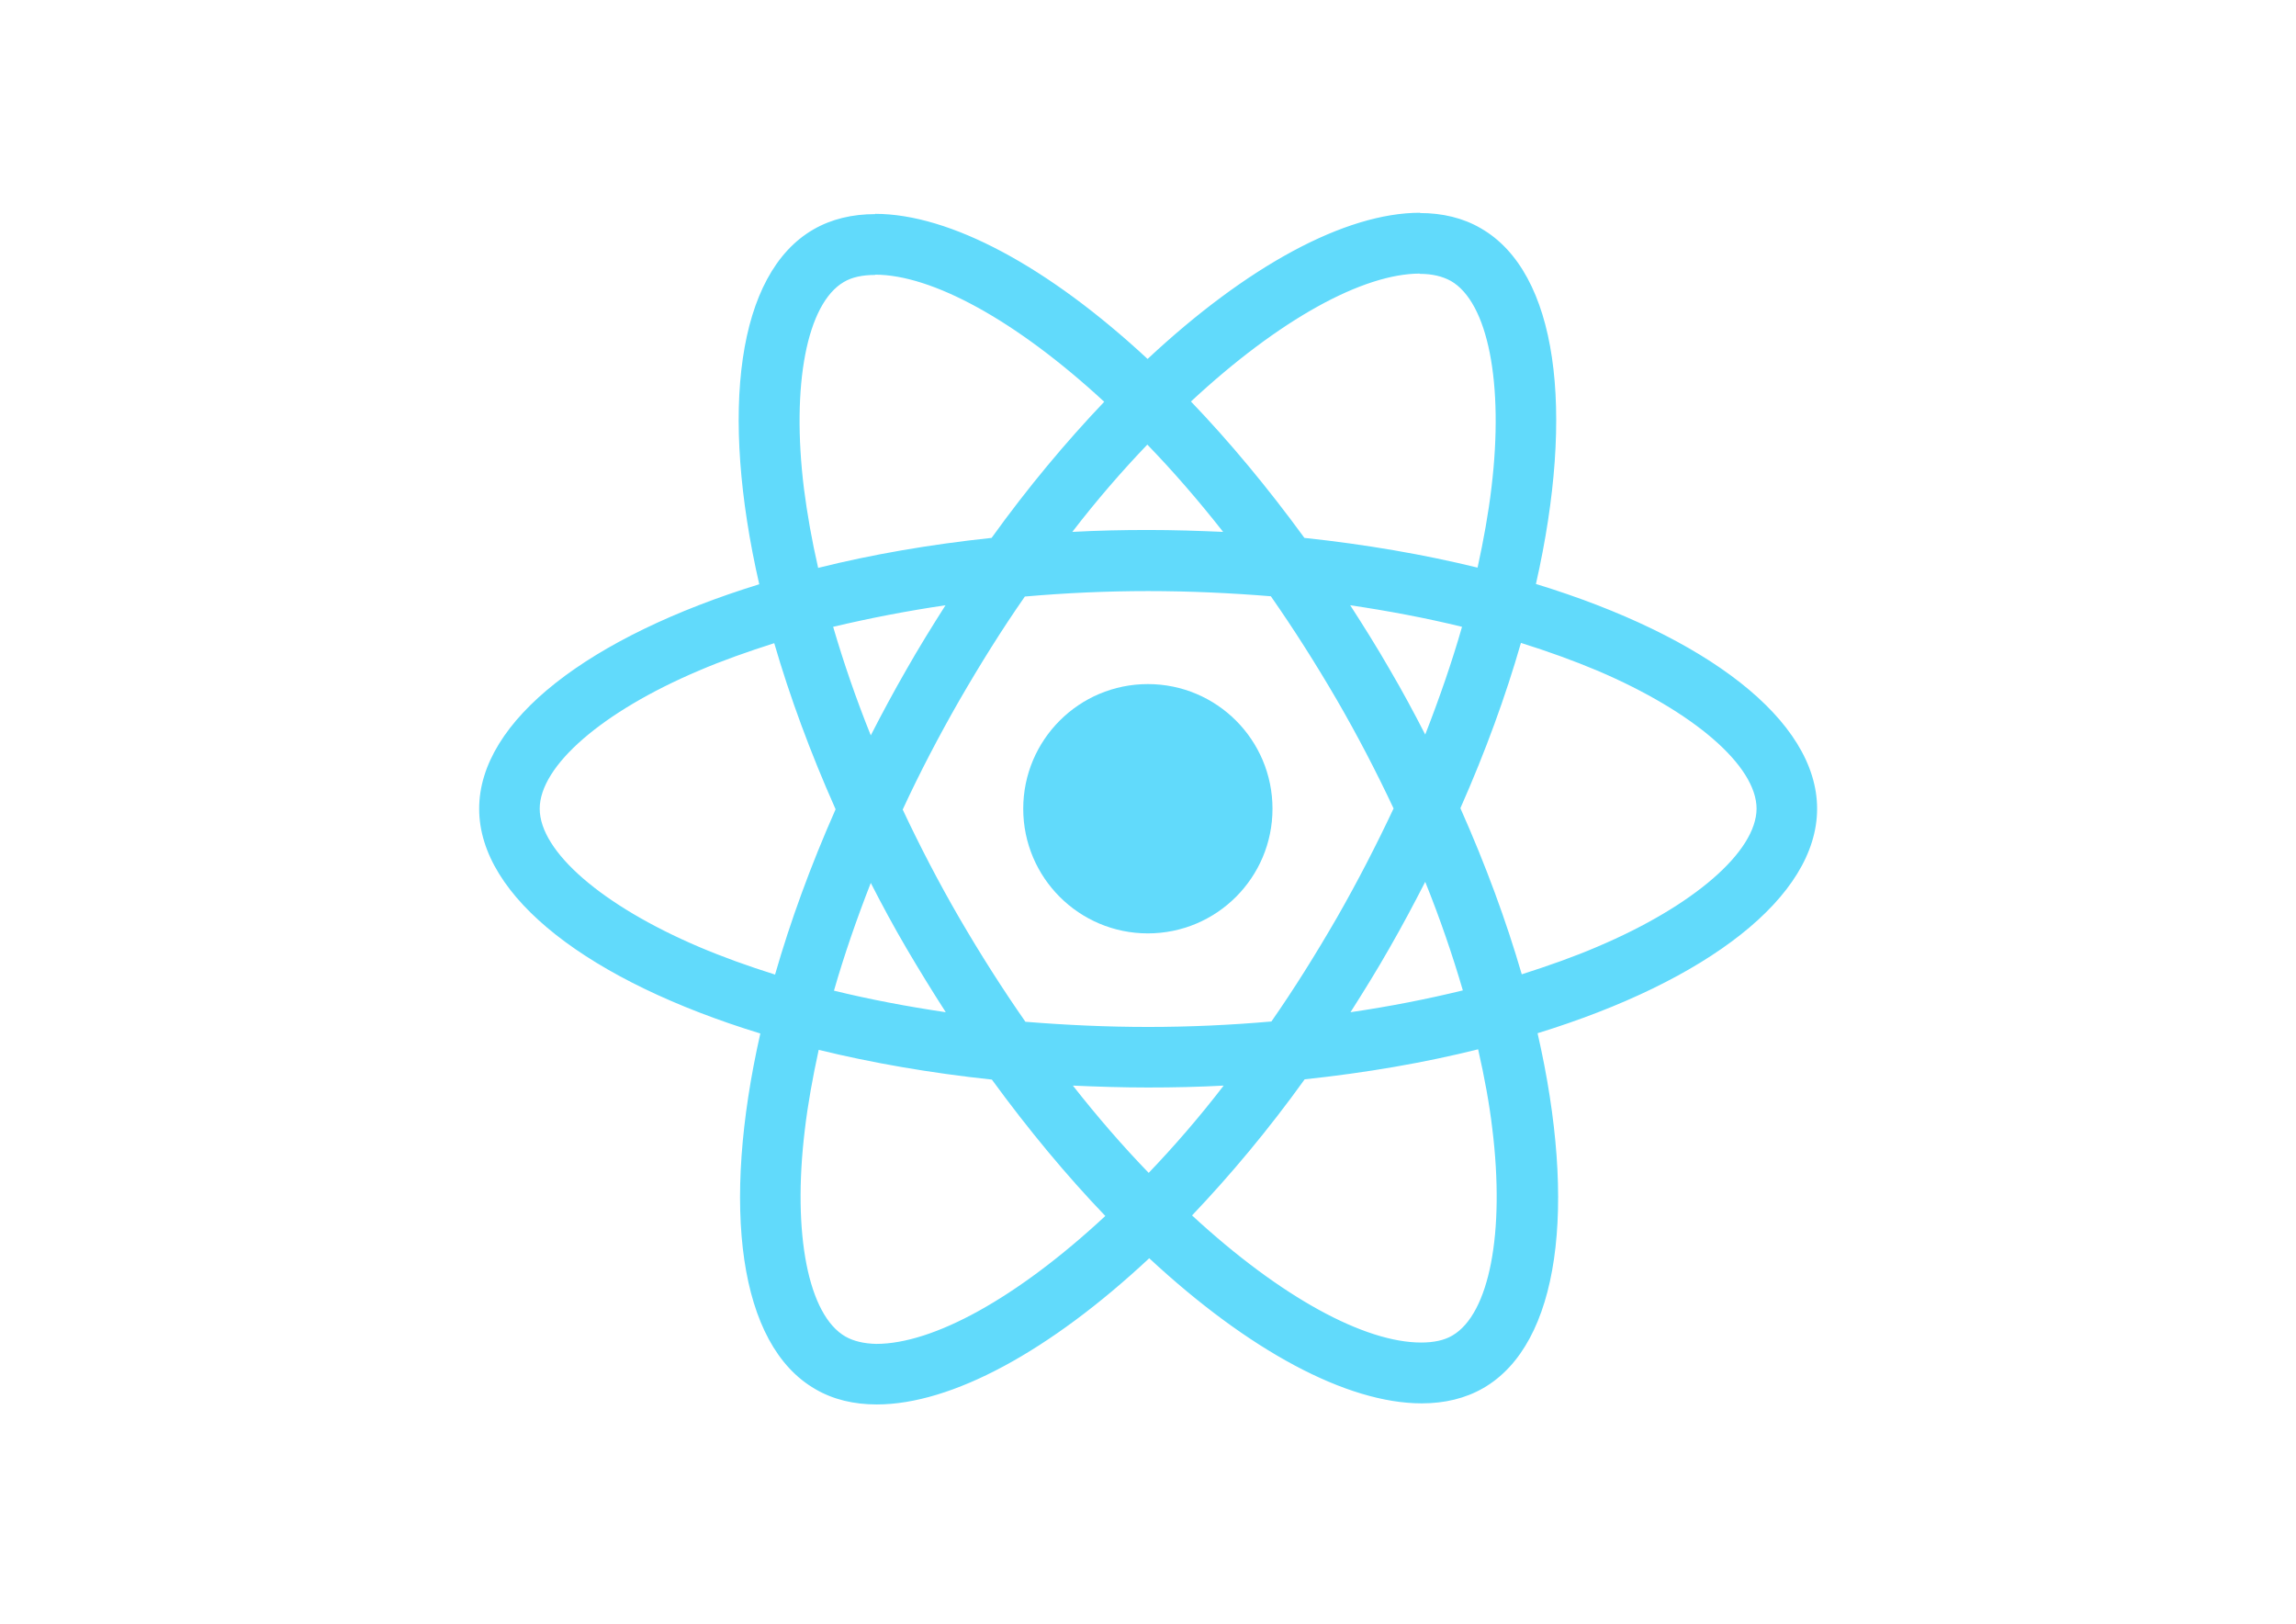
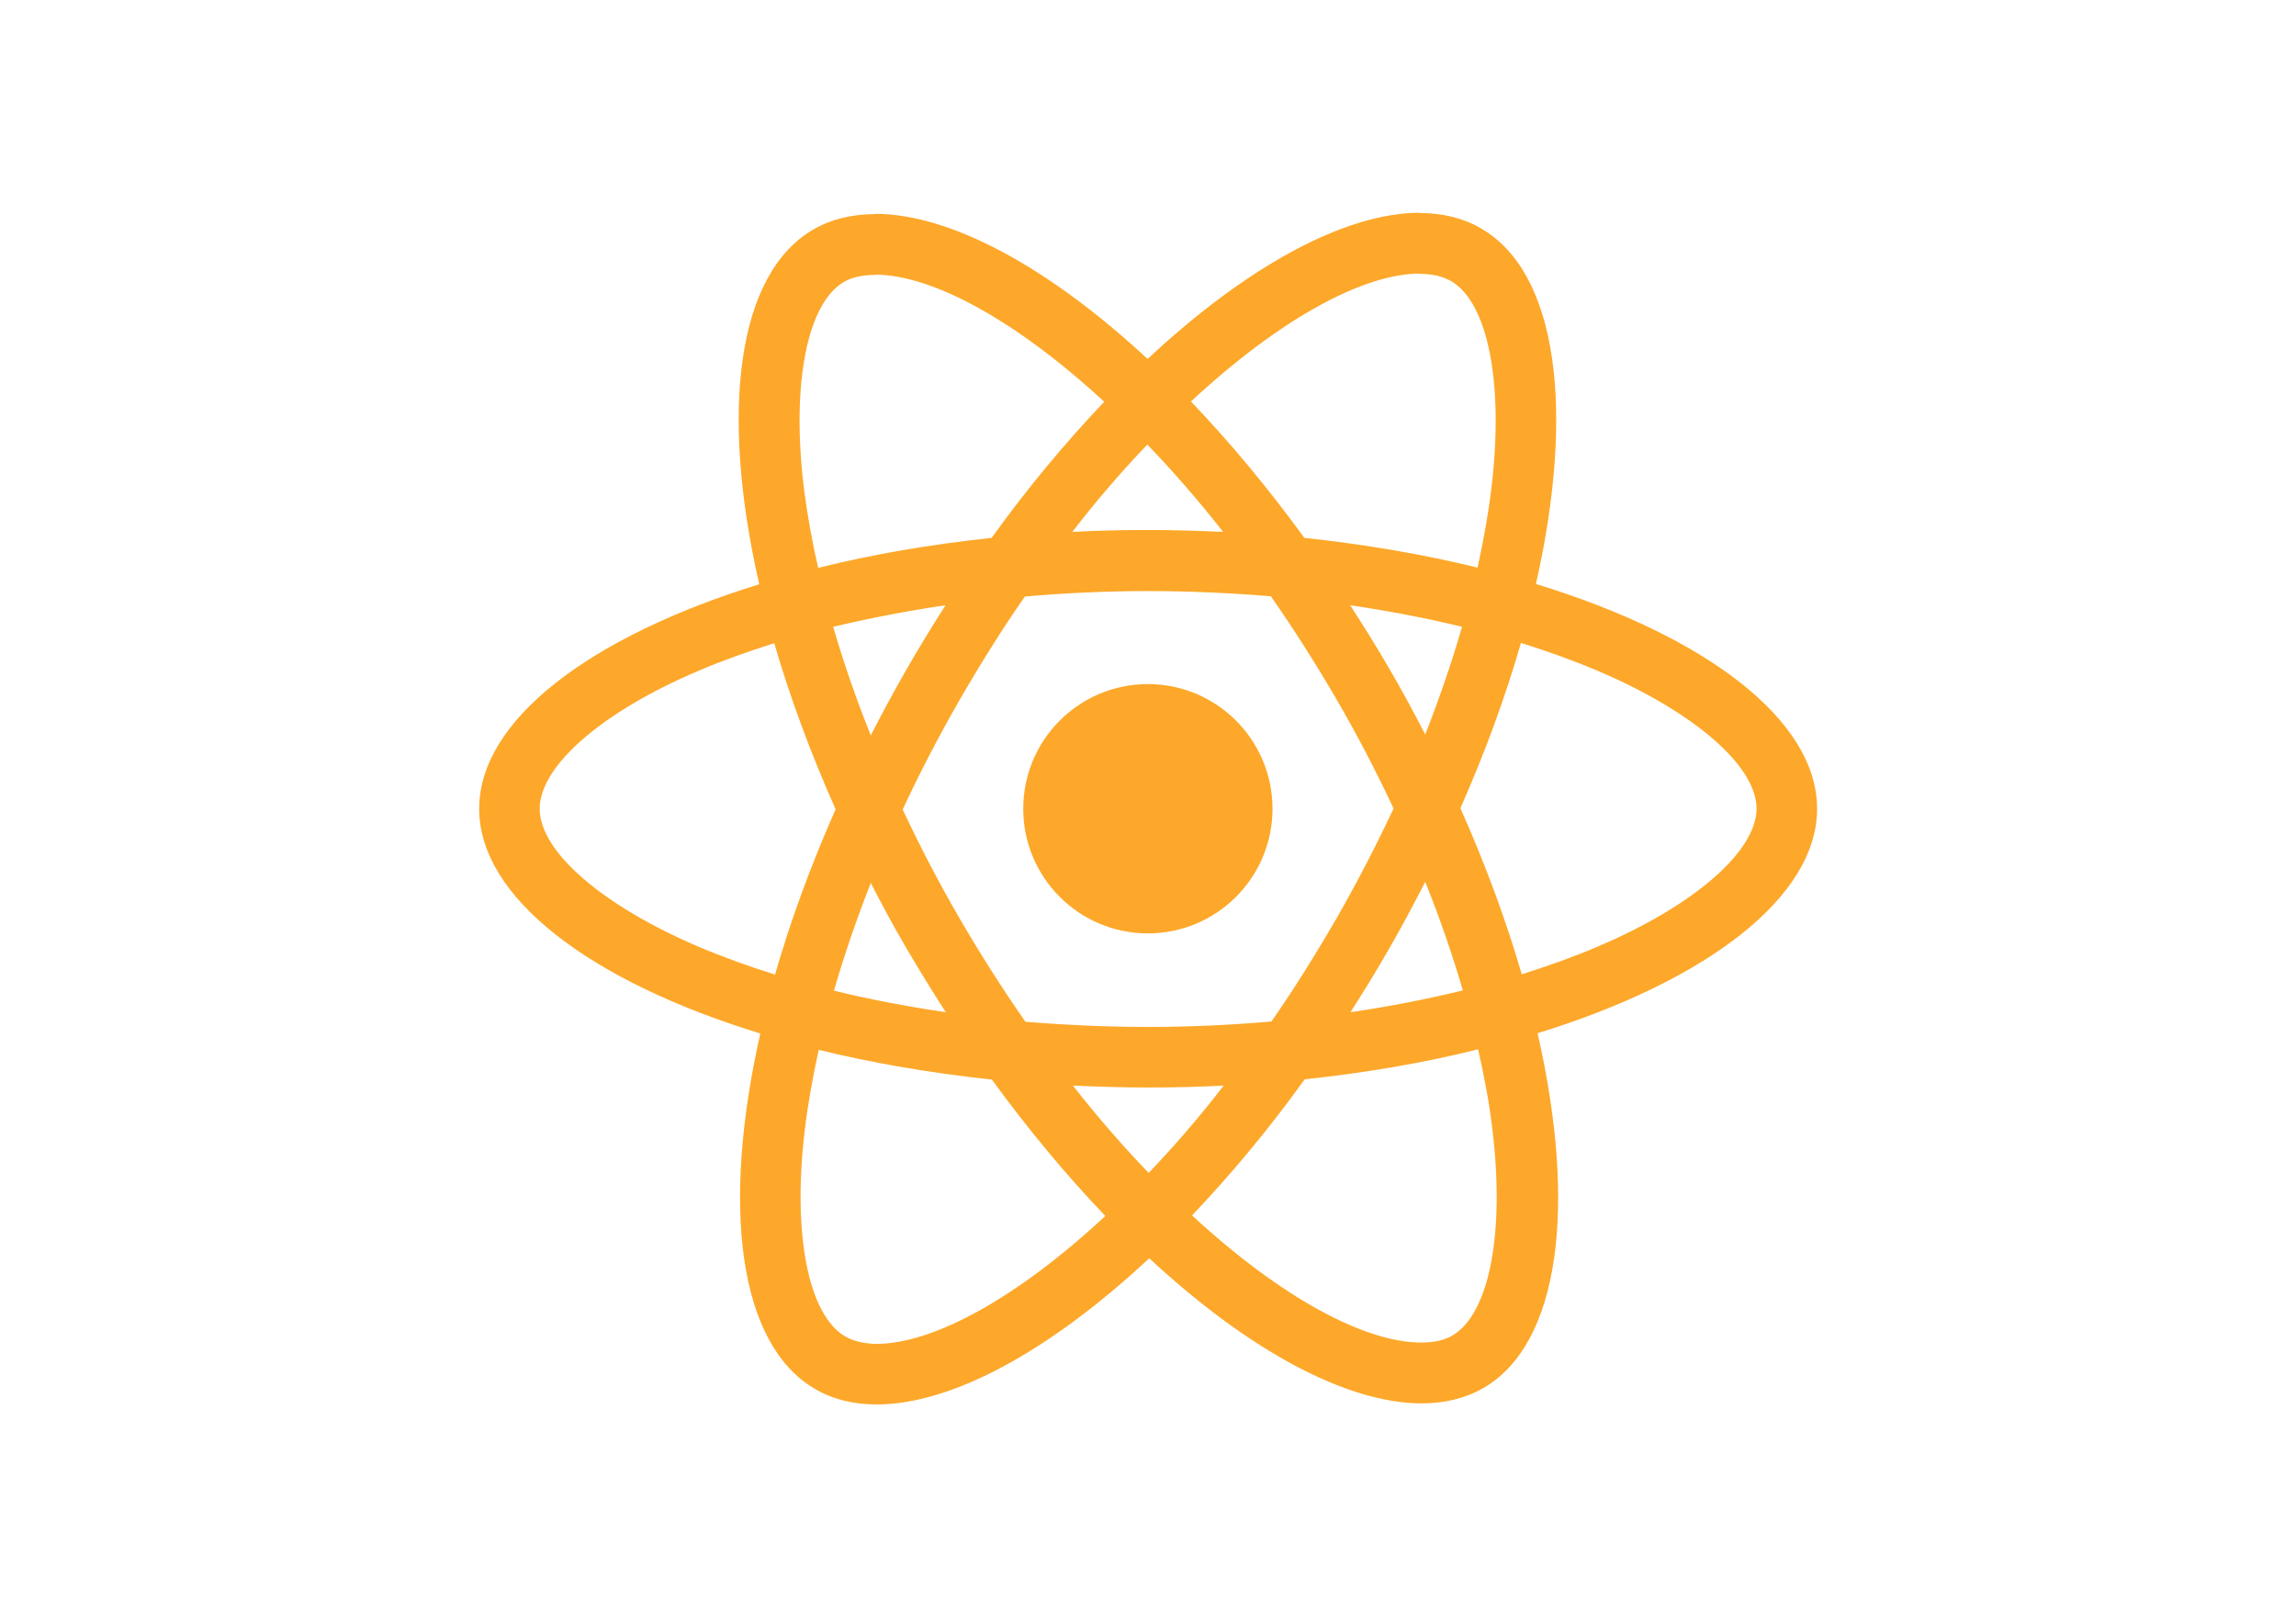
<svg xmlns="http://www.w3.org/2000/svg" viewBox="0 0 841.9 595.3">
-   <g fill="#61DAFB">
+   <g fill="#fda82a">
    <path d="M666.3 296.5c0-32.5-40.7-63.3-103.1-82.4 14.4-63.6 8-114.2-20.2-130.4-6.5-3.8-14.1-5.6-22.4-5.6v22.3c4.6 0 8.3.9 11.4 2.6 13.6 7.8 19.5 37.5 14.9 75.7-1.1 9.4-2.9 19.3-5.1 29.4-19.6-4.8-41-8.5-63.5-10.9-13.5-18.5-27.5-35.3-41.6-50 32.6-30.3 63.2-46.9 84-46.9V78c-27.5 0-63.5 19.6-99.9 53.6-36.4-33.8-72.4-53.2-99.9-53.2v22.3c20.7 0 51.4 16.5 84 46.6-14 14.7-28 31.4-41.3 49.9-22.6 2.4-44 6.1-63.6 11-2.3-10-4-19.7-5.2-29-4.7-38.2 1.1-67.9 14.6-75.8 3-1.8 6.9-2.6 11.5-2.6V78.5c-8.4 0-16 1.8-22.6 5.6-28.1 16.2-34.4 66.7-19.9 130.1-62.2 19.2-102.7 49.9-102.7 82.3 0 32.5 40.7 63.3 103.1 82.4-14.4 63.6-8 114.2 20.2 130.4 6.5 3.8 14.1 5.6 22.5 5.6 27.5 0 63.5-19.6 99.9-53.6 36.4 33.8 72.4 53.2 99.9 53.2 8.4 0 16-1.8 22.6-5.6 28.1-16.2 34.4-66.7 19.9-130.1 62-19.1 102.5-49.9 102.5-82.3zm-130.2-66.7c-3.7 12.9-8.3 26.2-13.5 39.5-4.1-8-8.4-16-13.1-24-4.6-8-9.5-15.8-14.4-23.4 14.2 2.1 27.9 4.7 41 7.9zm-45.8 106.5c-7.8 13.5-15.8 26.3-24.1 38.2-14.9 1.3-30 2-45.2 2-15.1 0-30.2-.7-45-1.9-8.3-11.9-16.4-24.6-24.2-38-7.6-13.1-14.5-26.4-20.8-39.8 6.2-13.4 13.2-26.8 20.7-39.9 7.8-13.5 15.8-26.3 24.1-38.2 14.9-1.3 30-2 45.2-2 15.1 0 30.2.7 45 1.9 8.3 11.9 16.4 24.6 24.2 38 7.6 13.1 14.5 26.4 20.8 39.8-6.3 13.4-13.2 26.8-20.7 39.9zm32.3-13c5.4 13.4 10 26.8 13.8 39.8-13.1 3.2-26.9 5.9-41.2 8 4.9-7.7 9.8-15.6 14.4-23.7 4.6-8 8.9-16.1 13-24.1zM421.2 430c-9.3-9.6-18.6-20.3-27.8-32 9 .4 18.2.7 27.5.7 9.4 0 18.7-.2 27.8-.7-9 11.7-18.3 22.4-27.5 32zm-74.4-58.9c-14.2-2.1-27.9-4.7-41-7.9 3.7-12.9 8.3-26.2 13.5-39.5 4.1 8 8.4 16 13.1 24 4.7 8 9.5 15.8 14.4 23.4zM420.7 163c9.3 9.6 18.6 20.3 27.8 32-9-.4-18.2-.7-27.5-.7-9.4 0-18.7.2-27.8.7 9-11.7 18.3-22.4 27.5-32zm-74 58.9c-4.9 7.7-9.8 15.6-14.4 23.7-4.6 8-8.9 16-13 24-5.4-13.4-10-26.8-13.8-39.8 13.1-3.1 26.9-5.8 41.2-7.9zm-90.5 125.2c-35.4-15.1-58.3-34.9-58.3-50.6 0-15.7 22.9-35.6 58.3-50.6 8.6-3.7 18-7 27.7-10.1 5.7 19.6 13.2 40 22.5 60.9-9.2 20.8-16.6 41.1-22.2 60.6-9.9-3.1-19.3-6.5-28-10.2zM310 490c-13.6-7.8-19.5-37.5-14.9-75.7 1.1-9.4 2.9-19.3 5.1-29.4 19.6 4.8 41 8.5 63.5 10.9 13.5 18.5 27.5 35.3 41.6 50-32.6 30.3-63.2 46.9-84 46.9-4.5-.1-8.3-1-11.3-2.7zm237.2-76.2c4.7 38.2-1.1 67.9-14.6 75.8-3 1.8-6.9 2.6-11.5 2.6-20.7 0-51.4-16.5-84-46.6 14-14.7 28-31.4 41.3-49.9 22.6-2.4 44-6.1 63.6-11 2.3 10.1 4.1 19.8 5.2 29.1zm38.5-66.7c-8.6 3.7-18 7-27.7 10.1-5.7-19.6-13.2-40-22.5-60.9 9.2-20.8 16.6-41.1 22.2-60.6 9.9 3.1 19.3 6.5 28.1 10.2 35.4 15.1 58.3 34.9 58.3 50.6-.1 15.7-23 35.6-58.4 50.6zM320.8 78.4z" />
    <circle cx="420.9" cy="296.5" r="45.7" />
-     <path d="M520.5 78.1z" />
  </g>
</svg>
